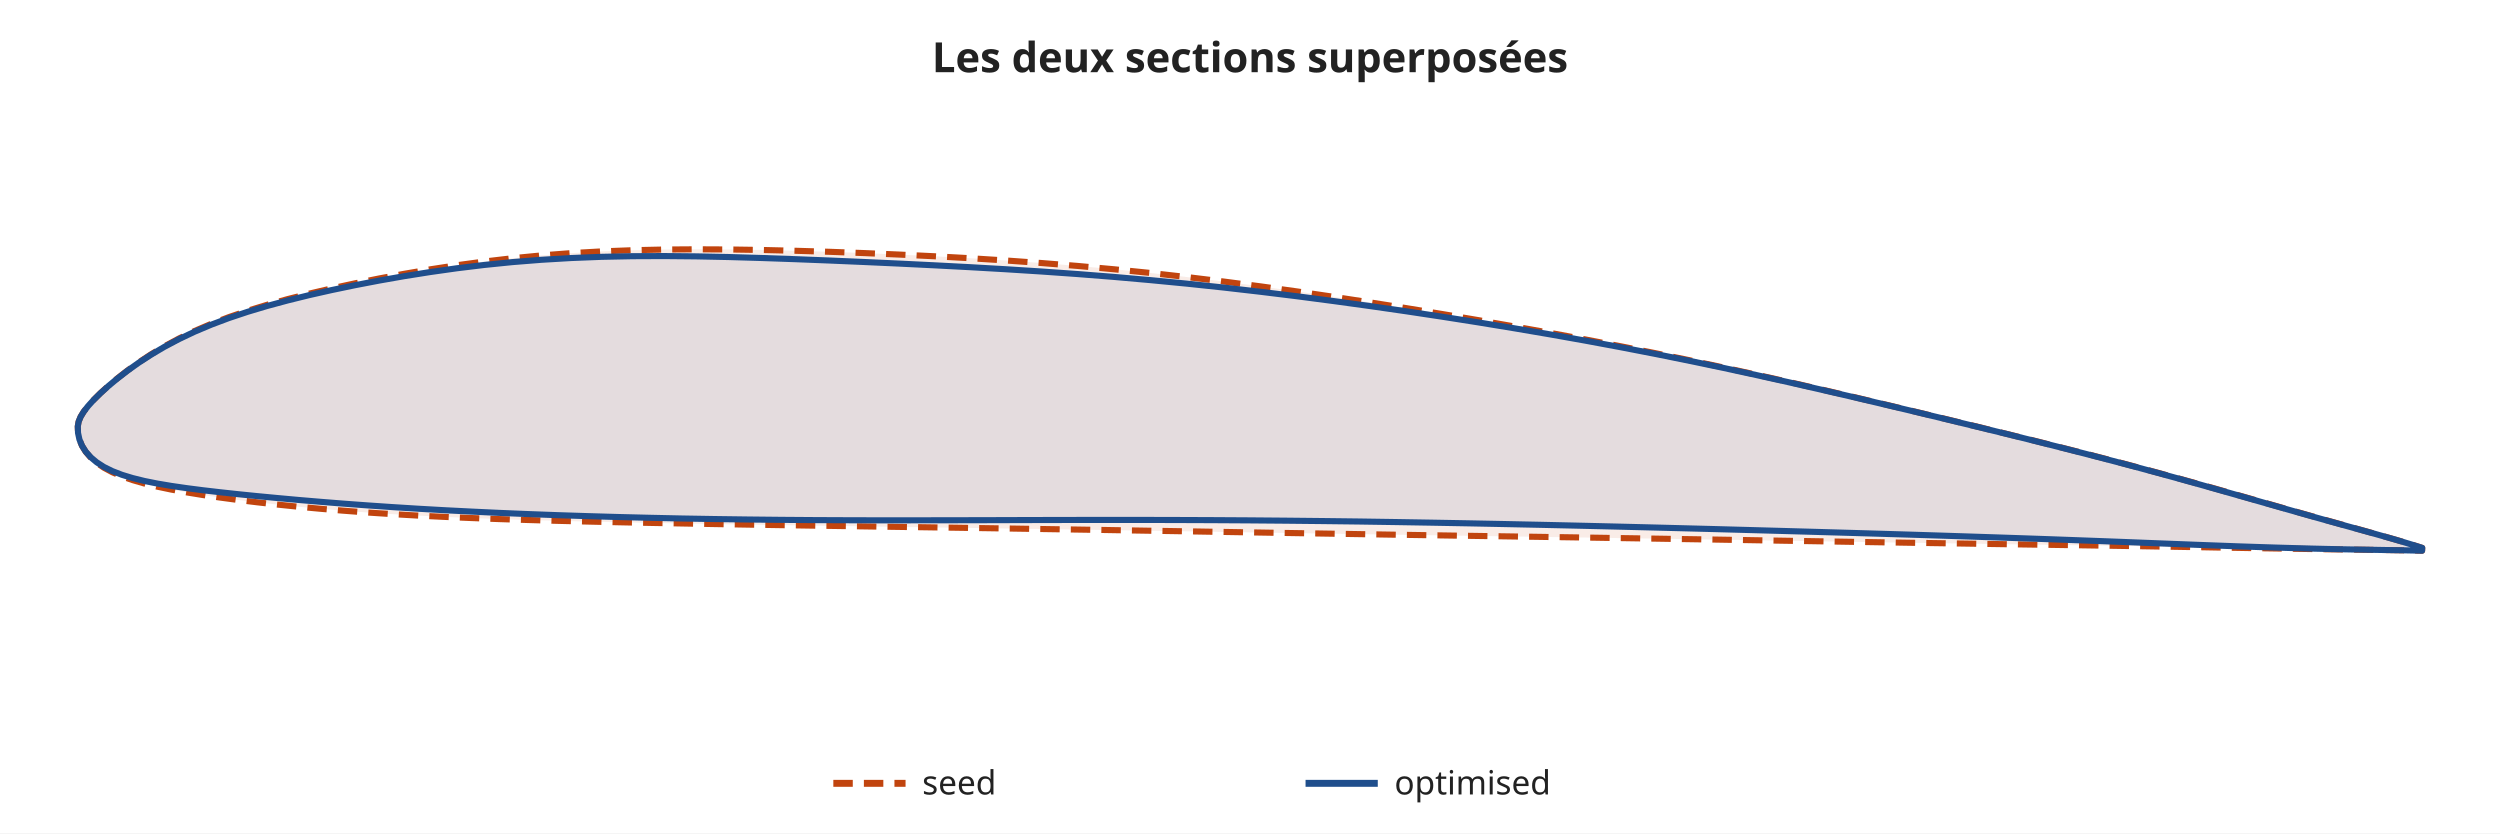
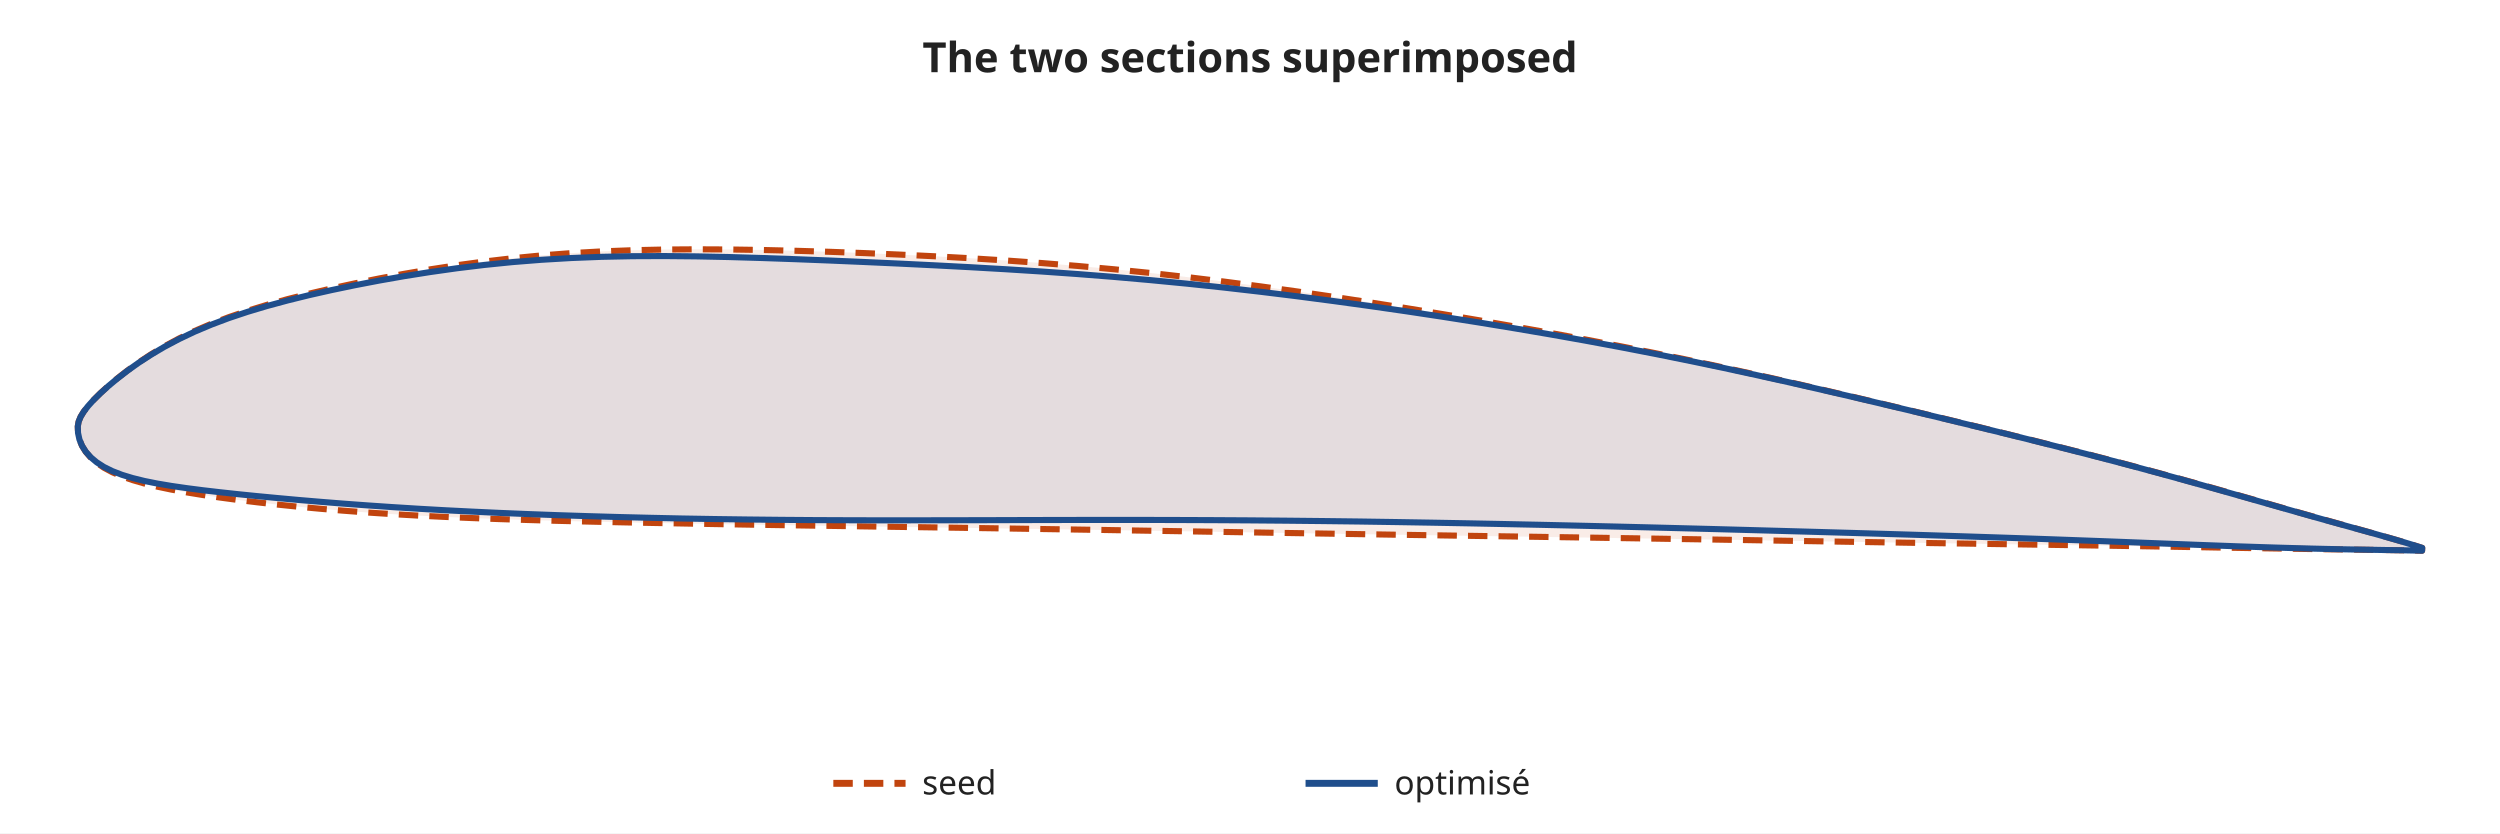
<svg xmlns="http://www.w3.org/2000/svg" viewBox="0 0 900 300" width="900" height="300" font-family="system-ui, sans-serif">
  <rect width="900" height="300" fill="#ffffff" />
-   <text x="450.0" y="26" text-anchor="middle" font-size="15" font-weight="600" fill="#222222">Les deux sections superposées</text>
+   <text x="450.0" y="26" text-anchor="middle" font-size="15" font-weight="600" fill="#222222">The two sections superimposed</text>
  <path d="M28.00,153.52 L28.30,151.80 L29.02,150.04 L30.16,148.17 L31.72,146.16 L33.71,143.96 L36.12,141.56 L38.95,138.99 L42.20,136.25 L45.86,133.40 L49.92,130.48 L54.38,127.55 L59.23,124.65 L64.46,121.84 L70.07,119.14 L76.06,116.58 L82.40,114.16 L89.11,111.88 L96.17,109.72 L103.57,107.67 L111.32,105.71 L119.40,103.82 L127.81,102.00 L136.53,100.24 L145.57,98.56 L154.90,96.96 L164.52,95.48 L174.43,94.14 L184.60,92.95 L195.02,91.94 L205.70,91.12 L216.60,90.50 L227.74,90.08 L239.08,89.83 L250.64,89.75 L262.38,89.81 L274.31,89.99 L286.41,90.28 L298.67,90.65 L311.08,91.11 L323.63,91.64 L336.30,92.25 L349.09,92.95 L361.97,93.76 L374.94,94.69 L387.98,95.74 L401.08,96.94 L414.22,98.27 L427.39,99.75 L440.59,101.36 L453.79,103.09 L466.98,104.92 L480.16,106.86 L493.31,108.87 L506.41,110.95 L519.46,113.09 L532.44,115.29 L545.34,117.55 L558.14,119.85 L570.84,122.22 L583.42,124.65 L595.86,127.13 L608.17,129.67 L620.31,132.26 L632.29,134.89 L644.09,137.54 L655.70,140.21 L667.10,142.87 L678.30,145.52 L689.27,148.15 L700.01,150.73 L710.51,153.28 L720.75,155.79 L730.73,158.25 L740.43,160.68 L749.85,163.07 L758.98,165.43 L767.81,167.76 L776.32,170.05 L784.51,172.29 L792.38,174.48 L799.91,176.60 L807.10,178.65 L813.95,180.60 L820.43,182.45 L826.56,184.20 L832.33,185.83 L837.72,187.34 L842.73,188.74 L847.36,190.03 L851.61,191.21 L855.46,192.29 L858.91,193.27 L861.97,194.15 L864.63,194.93 L866.88,195.61 L868.72,196.19 L870.15,196.64 L871.18,196.97 L871.79,197.17 L872.00,197.24 L871.95,198.25 L871.74,198.25 L871.11,198.23 L870.07,198.21 L868.61,198.18 L866.74,198.14 L864.46,198.10 L861.77,198.06 L858.67,198.01 L855.16,197.97 L851.25,197.91 L846.95,197.86 L842.26,197.79 L837.17,197.73 L831.71,197.65 L825.86,197.56 L819.65,197.46 L813.07,197.36 L806.13,197.24 L798.84,197.12 L791.20,196.98 L783.23,196.85 L774.92,196.71 L766.30,196.57 L757.36,196.43 L748.11,196.29 L738.57,196.15 L728.75,196.01 L718.65,195.86 L708.28,195.70 L697.66,195.54 L686.80,195.38 L675.69,195.20 L664.37,195.02 L652.83,194.83 L641.09,194.64 L629.17,194.44 L617.06,194.24 L604.79,194.05 L592.37,193.85 L579.80,193.66 L567.11,193.46 L554.29,193.27 L541.38,193.08 L528.37,192.89 L515.29,192.69 L502.14,192.49 L488.94,192.28 L475.69,192.07 L462.43,191.86 L449.15,191.64 L435.87,191.42 L422.60,191.20 L409.36,190.99 L396.16,190.77 L383.01,190.57 L369.92,190.37 L356.92,190.17 L344.00,189.98 L331.19,189.79 L318.50,189.61 L305.93,189.42 L293.50,189.24 L281.23,189.05 L269.13,188.86 L257.20,188.66 L245.46,188.45 L233.93,188.24 L222.61,188.01 L211.51,187.76 L200.65,187.50 L190.03,187.20 L179.67,186.87 L169.59,186.49 L159.78,186.07 L150.26,185.60 L141.03,185.07 L132.12,184.49 L123.52,183.84 L115.24,183.15 L107.30,182.41 L99.70,181.63 L92.44,180.81 L85.54,179.97 L79.00,179.09 L72.83,178.18 L67.03,177.23 L61.61,176.24 L56.58,175.19 L51.94,174.06 L47.70,172.83 L43.86,171.49 L40.43,170.01 L37.41,168.39 L34.81,166.62 L32.62,164.70 L30.86,162.65 L29.51,160.47 L28.59,158.20 L28.09,155.87 L28.00,153.52 Z" fill="#c1440e" fill-opacity="0.10" stroke="#c1440e" stroke-width="2.2" stroke-linejoin="round" stroke-dasharray="7 4" />
  <line x1="300.0" y1="282" x2="326.0" y2="282" stroke="#c1440e" stroke-width="2.5" stroke-dasharray="7 4" />
  <text x="332.0" y="286" font-size="12" fill="#222222">seed</text>
  <path d="M28.00,153.52 L28.30,151.80 L29.02,150.04 L30.16,148.18 L31.72,146.17 L33.71,143.97 L36.12,141.59 L38.95,139.03 L42.20,136.32 L45.85,133.49 L49.91,130.60 L54.37,127.70 L59.22,124.84 L64.45,122.07 L70.06,119.41 L76.04,116.89 L82.38,114.51 L89.09,112.27 L96.14,110.16 L103.55,108.16 L111.29,106.25 L119.37,104.43 L127.77,102.68 L136.49,101.01 L145.52,99.42 L154.85,97.94 L164.47,96.58 L174.36,95.38 L184.52,94.35 L194.94,93.52 L205.60,92.89 L216.50,92.46 L227.62,92.23 L238.96,92.18 L250.50,92.29 L262.24,92.53 L274.16,92.88 L286.25,93.30 L298.51,93.78 L310.91,94.31 L323.46,94.88 L336.13,95.50 L348.92,96.17 L361.81,96.91 L374.78,97.73 L387.83,98.65 L400.93,99.68 L414.08,100.84 L427.27,102.11 L440.47,103.51 L453.69,105.03 L466.89,106.65 L480.08,108.38 L493.24,110.19 L506.35,112.08 L519.41,114.05 L532.40,116.09 L545.30,118.21 L558.11,120.39 L570.82,122.65 L583.40,124.99 L595.85,127.40 L608.15,129.88 L620.30,132.42 L632.28,135.02 L644.08,137.64 L655.69,140.29 L667.10,142.94 L678.29,145.58 L689.27,148.19 L700.01,150.78 L710.50,153.33 L720.75,155.83 L730.73,158.30 L740.43,160.73 L749.85,163.13 L758.98,165.49 L767.80,167.82 L776.32,170.11 L784.51,172.36 L792.38,174.55 L799.91,176.68 L807.10,178.72 L813.94,180.67 L820.43,182.52 L826.56,184.26 L832.32,185.89 L837.71,187.40 L842.73,188.79 L847.36,190.07 L851.60,191.25 L855.46,192.32 L858.91,193.30 L861.97,194.17 L864.62,194.95 L866.87,195.63 L868.72,196.19 L870.15,196.65 L871.18,196.97 L871.79,197.17 L872.00,197.24 L871.95,198.25 L871.74,198.25 L871.11,198.23 L870.07,198.21 L868.61,198.18 L866.74,198.14 L864.46,198.10 L861.77,198.06 L858.67,198.01 L855.16,197.95 L851.26,197.88 L846.95,197.81 L842.26,197.72 L837.18,197.61 L831.72,197.48 L825.88,197.32 L819.66,197.14 L813.09,196.93 L806.16,196.70 L798.87,196.43 L791.24,196.15 L783.28,195.84 L774.98,195.52 L766.37,195.18 L757.44,194.84 L748.21,194.50 L738.68,194.15 L728.87,193.81 L718.78,193.47 L708.42,193.13 L697.81,192.79 L686.95,192.45 L675.86,192.12 L664.54,191.79 L653.01,191.46 L641.28,191.13 L629.36,190.80 L617.26,190.47 L605.00,190.15 L592.58,189.83 L580.02,189.52 L567.33,189.22 L554.52,188.93 L541.61,188.66 L528.61,188.40 L515.52,188.16 L502.38,187.94 L489.17,187.74 L475.93,187.58 L462.66,187.44 L449.37,187.33 L436.09,187.25 L422.81,187.20 L409.56,187.17 L396.35,187.17 L383.19,187.19 L370.09,187.22 L357.07,187.26 L344.14,187.29 L331.32,187.31 L318.62,187.32 L306.04,187.29 L293.61,187.24 L281.33,187.15 L269.22,187.02 L257.29,186.86 L245.56,186.66 L234.02,186.41 L222.70,186.13 L211.61,185.81 L200.75,185.46 L190.14,185.07 L179.79,184.64 L169.71,184.17 L159.90,183.67 L150.38,183.13 L141.16,182.55 L132.25,181.94 L123.65,181.31 L115.37,180.65 L107.43,179.98 L99.82,179.29 L92.56,178.60 L85.65,177.90 L79.10,177.19 L72.92,176.47 L67.11,175.72 L61.68,174.93 L56.64,174.08 L51.99,173.15 L47.74,172.10 L43.89,170.93 L40.45,169.60 L37.43,168.11 L34.82,166.43 L32.63,164.59 L30.86,162.59 L29.51,160.44 L28.59,158.19 L28.09,155.86 L28.00,153.52 Z" fill="#1f4e8c" fill-opacity="0.10" stroke="#1f4e8c" stroke-width="2.2" stroke-linejoin="round" />
  <line x1="470.0" y1="282" x2="496.0" y2="282" stroke="#1f4e8c" stroke-width="2.5" />
-   <text x="502.0" y="286" font-size="12" fill="#222222">optimised</text>
+   <text x="502.0" y="286" font-size="12" fill="#222222">optimisé</text>
</svg>
